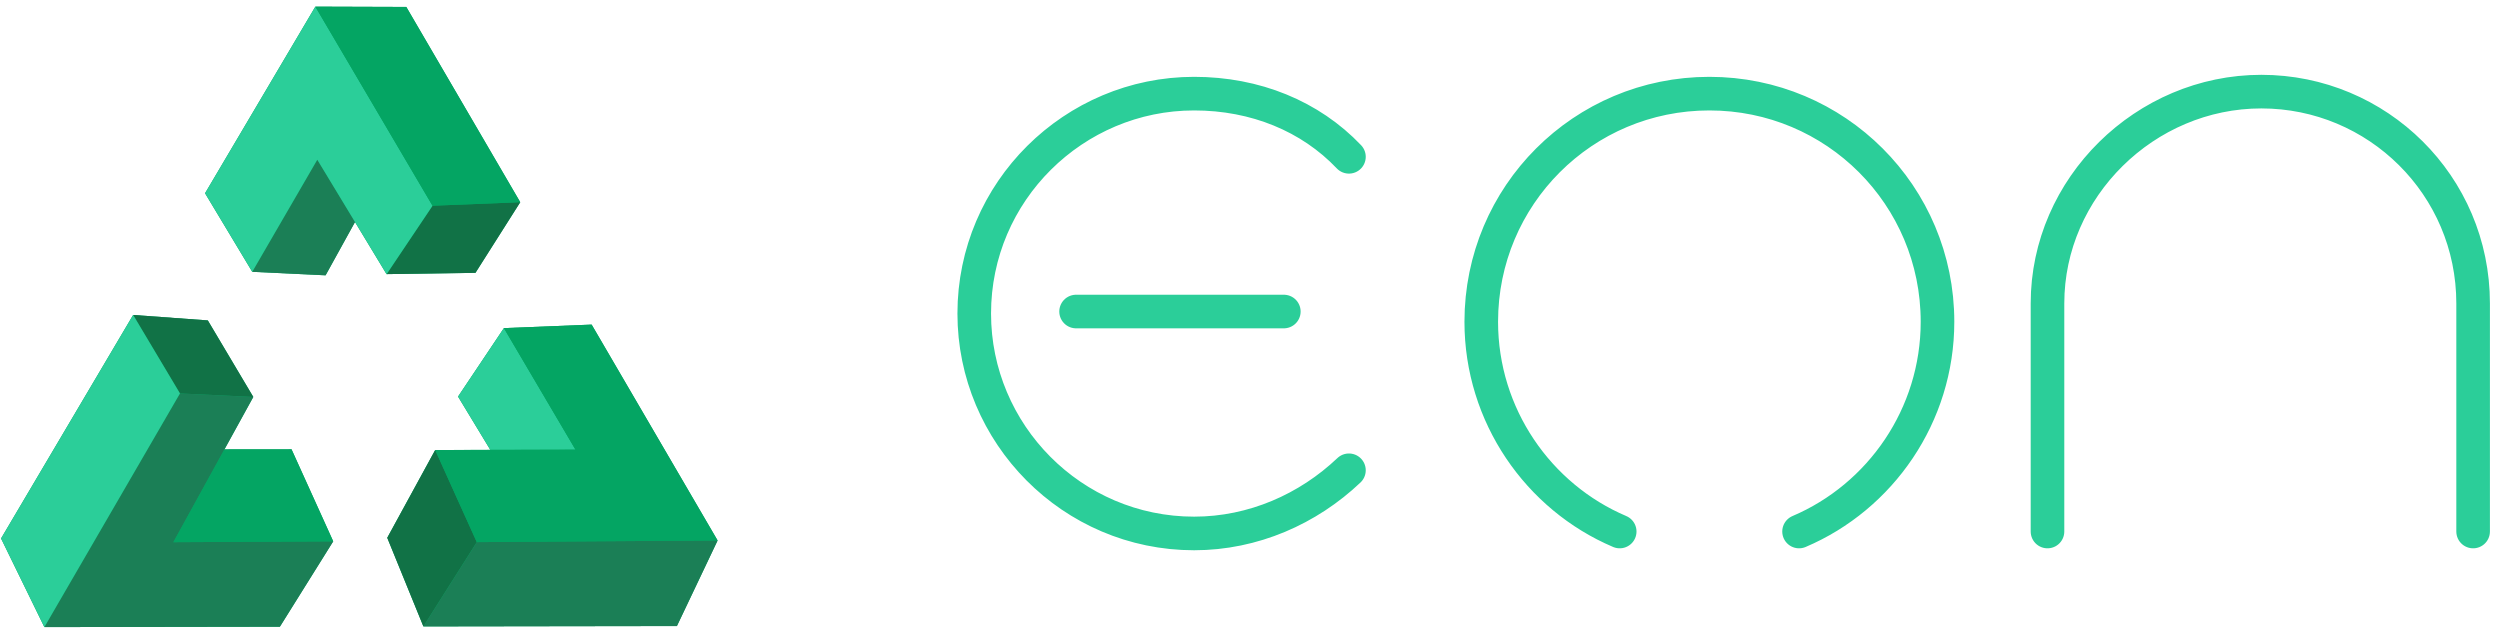
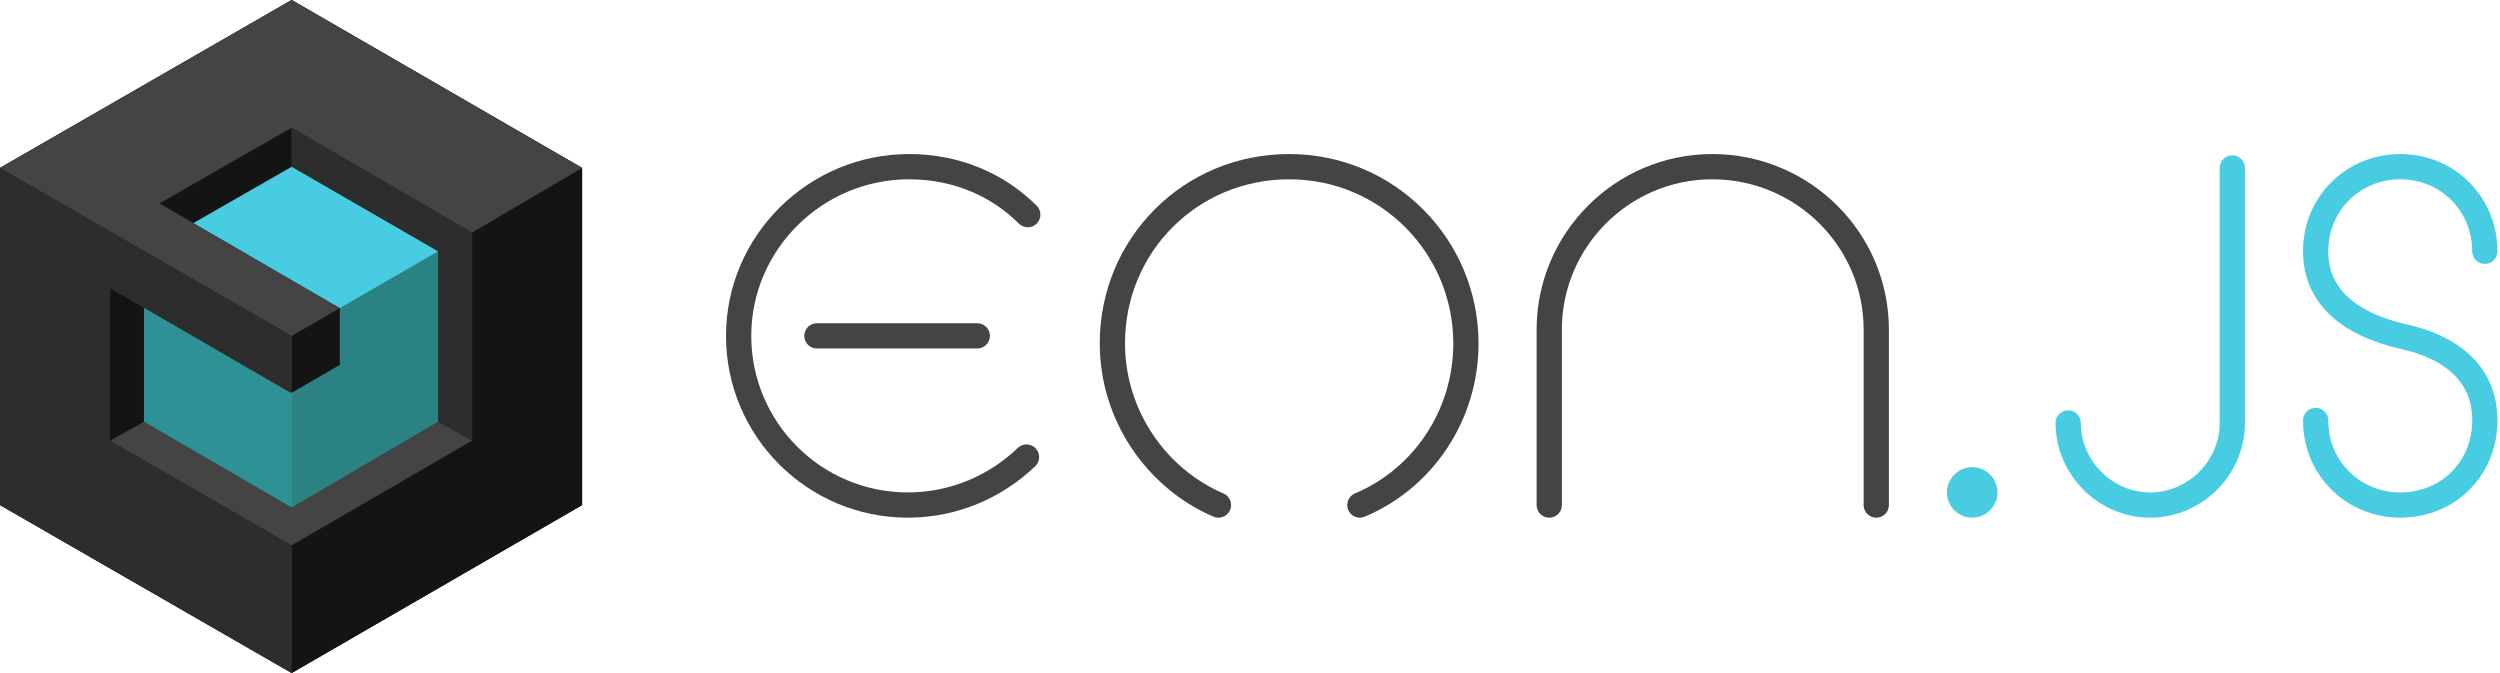
- <svg xmlns="http://www.w3.org/2000/svg" id="Capa_1" viewBox="0 0 3348 840.7">
-   <style>.lg1{fill:none;stroke:#727272;stroke-width:.1;stroke-miterlimit:10}.lg2{fill:#04a563}</style>
-   <path fill="none" stroke="#2bce99" stroke-linecap="round" stroke-miterlimit="10" stroke-width="45" d="M2409.3 711.8c109.1-46.4 185.4-155.5 185.4-280.9 0-169.1-136.4-305.5-305.5-305.5s-305.5 136.4-305.5 305.5c0 125.4 76.4 234.6 185.4 280.9M1806.5 210c-51.8-54.5-125.4-84.6-207.3-84.6-160.9 0-294.5 130.9-294.5 294.5 0 160.9 130.9 294.5 294.5 294.5 79.1 0 152.7-32.7 207.3-84.6m-365.4-212.6h278.2M3312 711.8V406.3c0-158.2-128.2-283.6-283.6-283.6S2742 250.9 2742 406.3v305.5" />
-   <path d="M636.7 365.4l60-94.6L544.1 9.3l-121.8-.4-147.7 249.9L337.8 364l98.2 4.7 39.4-71.4 42.3 69.9.3-.4-.2.3zM390.4 601.7l-89.8.1 38.6-70.2-60.9-102.5-100-7.3L1.4 721.1l58 118.7 315.4-.5L446.2 725zM961 723.8L792.3 434.7l-117.5 4.7-61.4 91.7 43.2 71.3-73.8.3-64.2 117.5L567 838.9l339.5-.5z" class="lg2" />
+ <svg xmlns="http://www.w3.org/2000/svg" version="1.1" id="Capa_1" x="0px" y="0px" viewBox="0 0 198 53.3" style="enable-background:new 0 0 198 53.3;" xml:space="preserve">
+   <style type="text/css">
+ 	.st0{fill:none;stroke:#444444;stroke-width:2;stroke-linecap:round;stroke-miterlimit:10;}
+ 	.st1{fill:#47CCE2;}
+ 	.st2{fill:none;stroke:#47CCE2;stroke-width:2;stroke-linecap:round;stroke-miterlimit:10;}
+ 	.st3{fill:#2D2D2D;}
+ 	.st4{fill:#2D9196;}
+ 	.st5{fill:#2A8282;}
+ 	.st6{fill:#444444;}
+ 	.st7{fill:#141414;}
+ </style>
+   <path class="st0" d="M107.7,40c5-2.1,8.4-7.1,8.4-12.8c0-7.7-6.2-14-14-14s-14,6.2-14,14c0,5.7,3.5,10.7,8.4,12.8" />
+   <path class="st0" d="M81.4,17c-2.4-2.4-5.7-3.8-9.4-3.8c-7.4,0-13.5,6-13.5,13.4S64.5,40,71.9,40c3.7,0,7-1.5,9.4-3.8" />
+   <line class="st0" x1="64.7" y1="26.6" x2="77.4" y2="26.6" />
+   <path class="st0" d="M148.6,40V26.1c0-7.1-5.8-12.9-13-12.9c-7.1,0-12.9,5.8-12.9,12.9V40" />
+   <circle class="st1" cx="156.2" cy="39" r="2" />
+   <path class="st2" d="M163.8,33.5c0,3.5,2.9,6.5,6.5,6.5c3.5,0,6.5-2.9,6.5-6.5V13.3" />
+   <path class="st2" d="M196.8,19.9c0-3.7-2.9-6.7-6.7-6.7c-3.7,0-6.7,2.9-6.7,6.7s3,5.8,6.7,6.7c3.9,0.8,6.7,2.9,6.7,6.7  s-2.9,6.7-6.7,6.7c-3.7,0-6.7-2.9-6.7-6.7" />
  <g>
-     <path fill="#117246" d="M339.2 531.6l-98.2-4.7-62.7-105.1 100 7.3 60.9 102.5zm297.5-166.2l60-94.6-117.4 4.7-61.5 91.6 118.9-1.7zm1.8 360.6l-55.7-123.3-64.2 117.5L567 838.9 638.5 726z" />
-     <path fill="#1b7f56" d="M232.1 726.1l107.1-194.5-98.2-4.7L59.4 839.8l315.4-.5L446.2 725l-214.1 1.1zM436 368.7l-98.2-4.7L425 213.8l50.5 83.4-39.5 71.5zM638.6 726l322.4-2.2-54.5 114.6-339.5.5L638.6 726z" />
-     <path fill="#2bce99" d="M241 526.9L59.4 839.8l-58-118.7 176.9-299.3L241 526.9zm183.9-313l50.5 83.4 42.3 69.9 61.5-91.6L422.3 8.9 274.6 258.8 337.8 364l87.1-150.1zm249.9 225.5l95.9 162.8-114.1.2-43.2-71.3 61.4-91.7z" />
-     <path d="M390.4 601.7l-89.8.1-68.4 124.3 214.1-1.1-55.9-123.3zm188.9-326.2L422.3 8.9l121.8.4 152.6 261.5-117.4 4.7zm191.4 326.7l-187.9.5L638.5 726l322.5-2.2-168.7-289.1-117.5 4.7 95.9 162.8z" class="lg2" />
+     <polygon class="st3" points="46.1,13.3 46.1,13.3 23.1,0 0,13.3 0,40 0,40 0,40 23.1,53.3 46.1,40  " />
+     <polygon class="st4" points="23.1,13.2 11.4,19.9 11.4,33.4 23.1,40.2 34.7,33.4 34.7,19.9  " />
+     <g>
+       <polygon class="st5" points="34.7,33.4 34.7,19.9 23.1,26.6 23.1,40.2   " />
+       <polygon class="st1" points="23.1,26.6 11.4,19.9 23.1,13.2 34.7,19.9   " />
+       <polygon class="st4" points="23.1,40.2 11.4,33.4 11.4,19.9 23.1,26.6   " />
+     </g>
+     <g>
+       <polygon class="st6" points="37.4,34.9 34.7,33.4 23.1,40.2 11.4,33.4 8.7,34.9 23.1,43.2   " />
+       <polygon class="st7" points="11.4,19.9 23.1,13.2 23.1,10.1 8.7,18.4 8.7,34.9 11.4,33.4   " />
+       <polygon class="st3" points="34.7,19.9 34.7,33.4 37.4,34.9 37.4,18.4 23.1,10.1 23.1,13.2   " />
+     </g>
+     <path class="st3" d="M23.1,0L0,13.3V40l23.1,13.3L46.1,40V13.3L23.1,0z M37.4,34.9l-14.3,8.3L8.7,34.9V22.8l14.3,8.3l3.9-2.2v-4.5   l-14.3-8.3l10.5-6l14.3,8.3V34.9z" />
+     <g>
+       <polygon class="st7" points="37.4,18.4 37.4,18.4 37.4,34.9 23.1,43.2 23.1,53.3 46.1,40 46.1,13.3   " />
+       <polygon class="st7" points="26.9,28.9 26.9,24.4 23.1,26.6 23.1,31.1   " />
+       <polygon class="st6" points="37.4,18.4 46.1,13.3 23.1,0 0,13.3 23.1,26.6 26.9,24.4 12.6,16.1 23.1,10.1   " />
+       <polygon class="st3" points="23.1,31.1 23.1,26.6 0,13.3 0,40 23.1,53.3 23.1,43.2 8.7,34.9 8.7,22.8   " />
+     </g>
  </g>
</svg>
